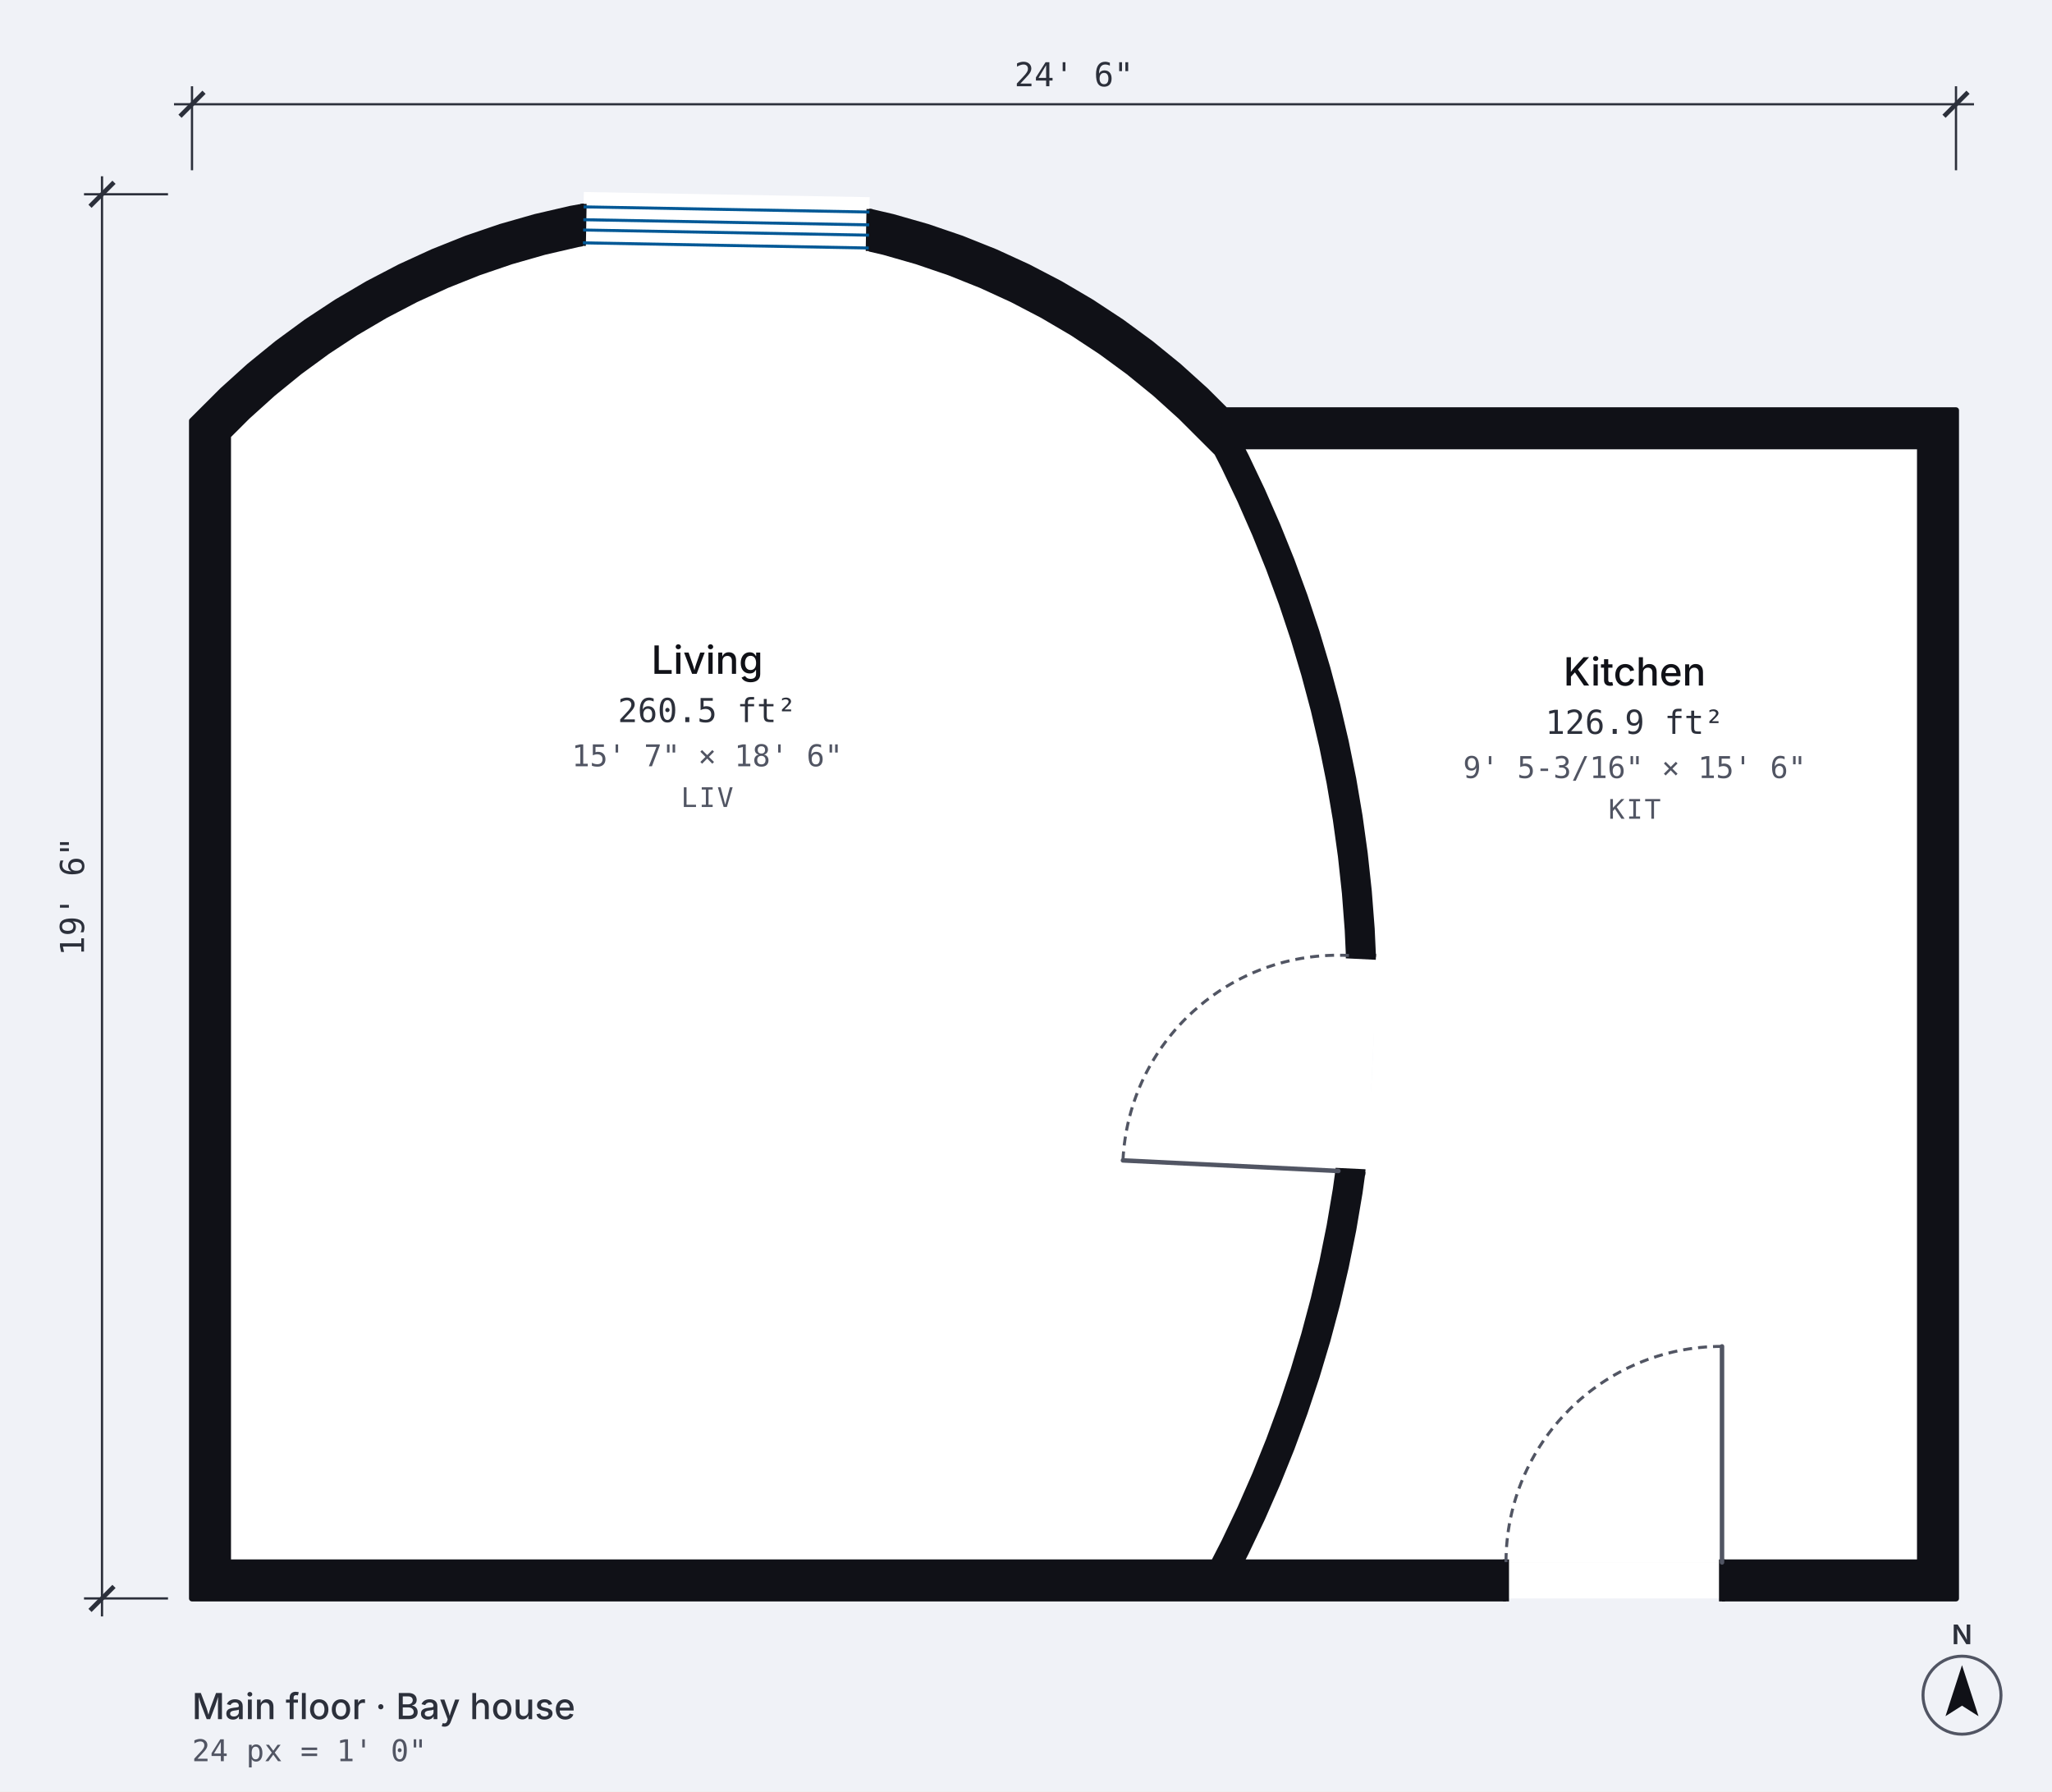
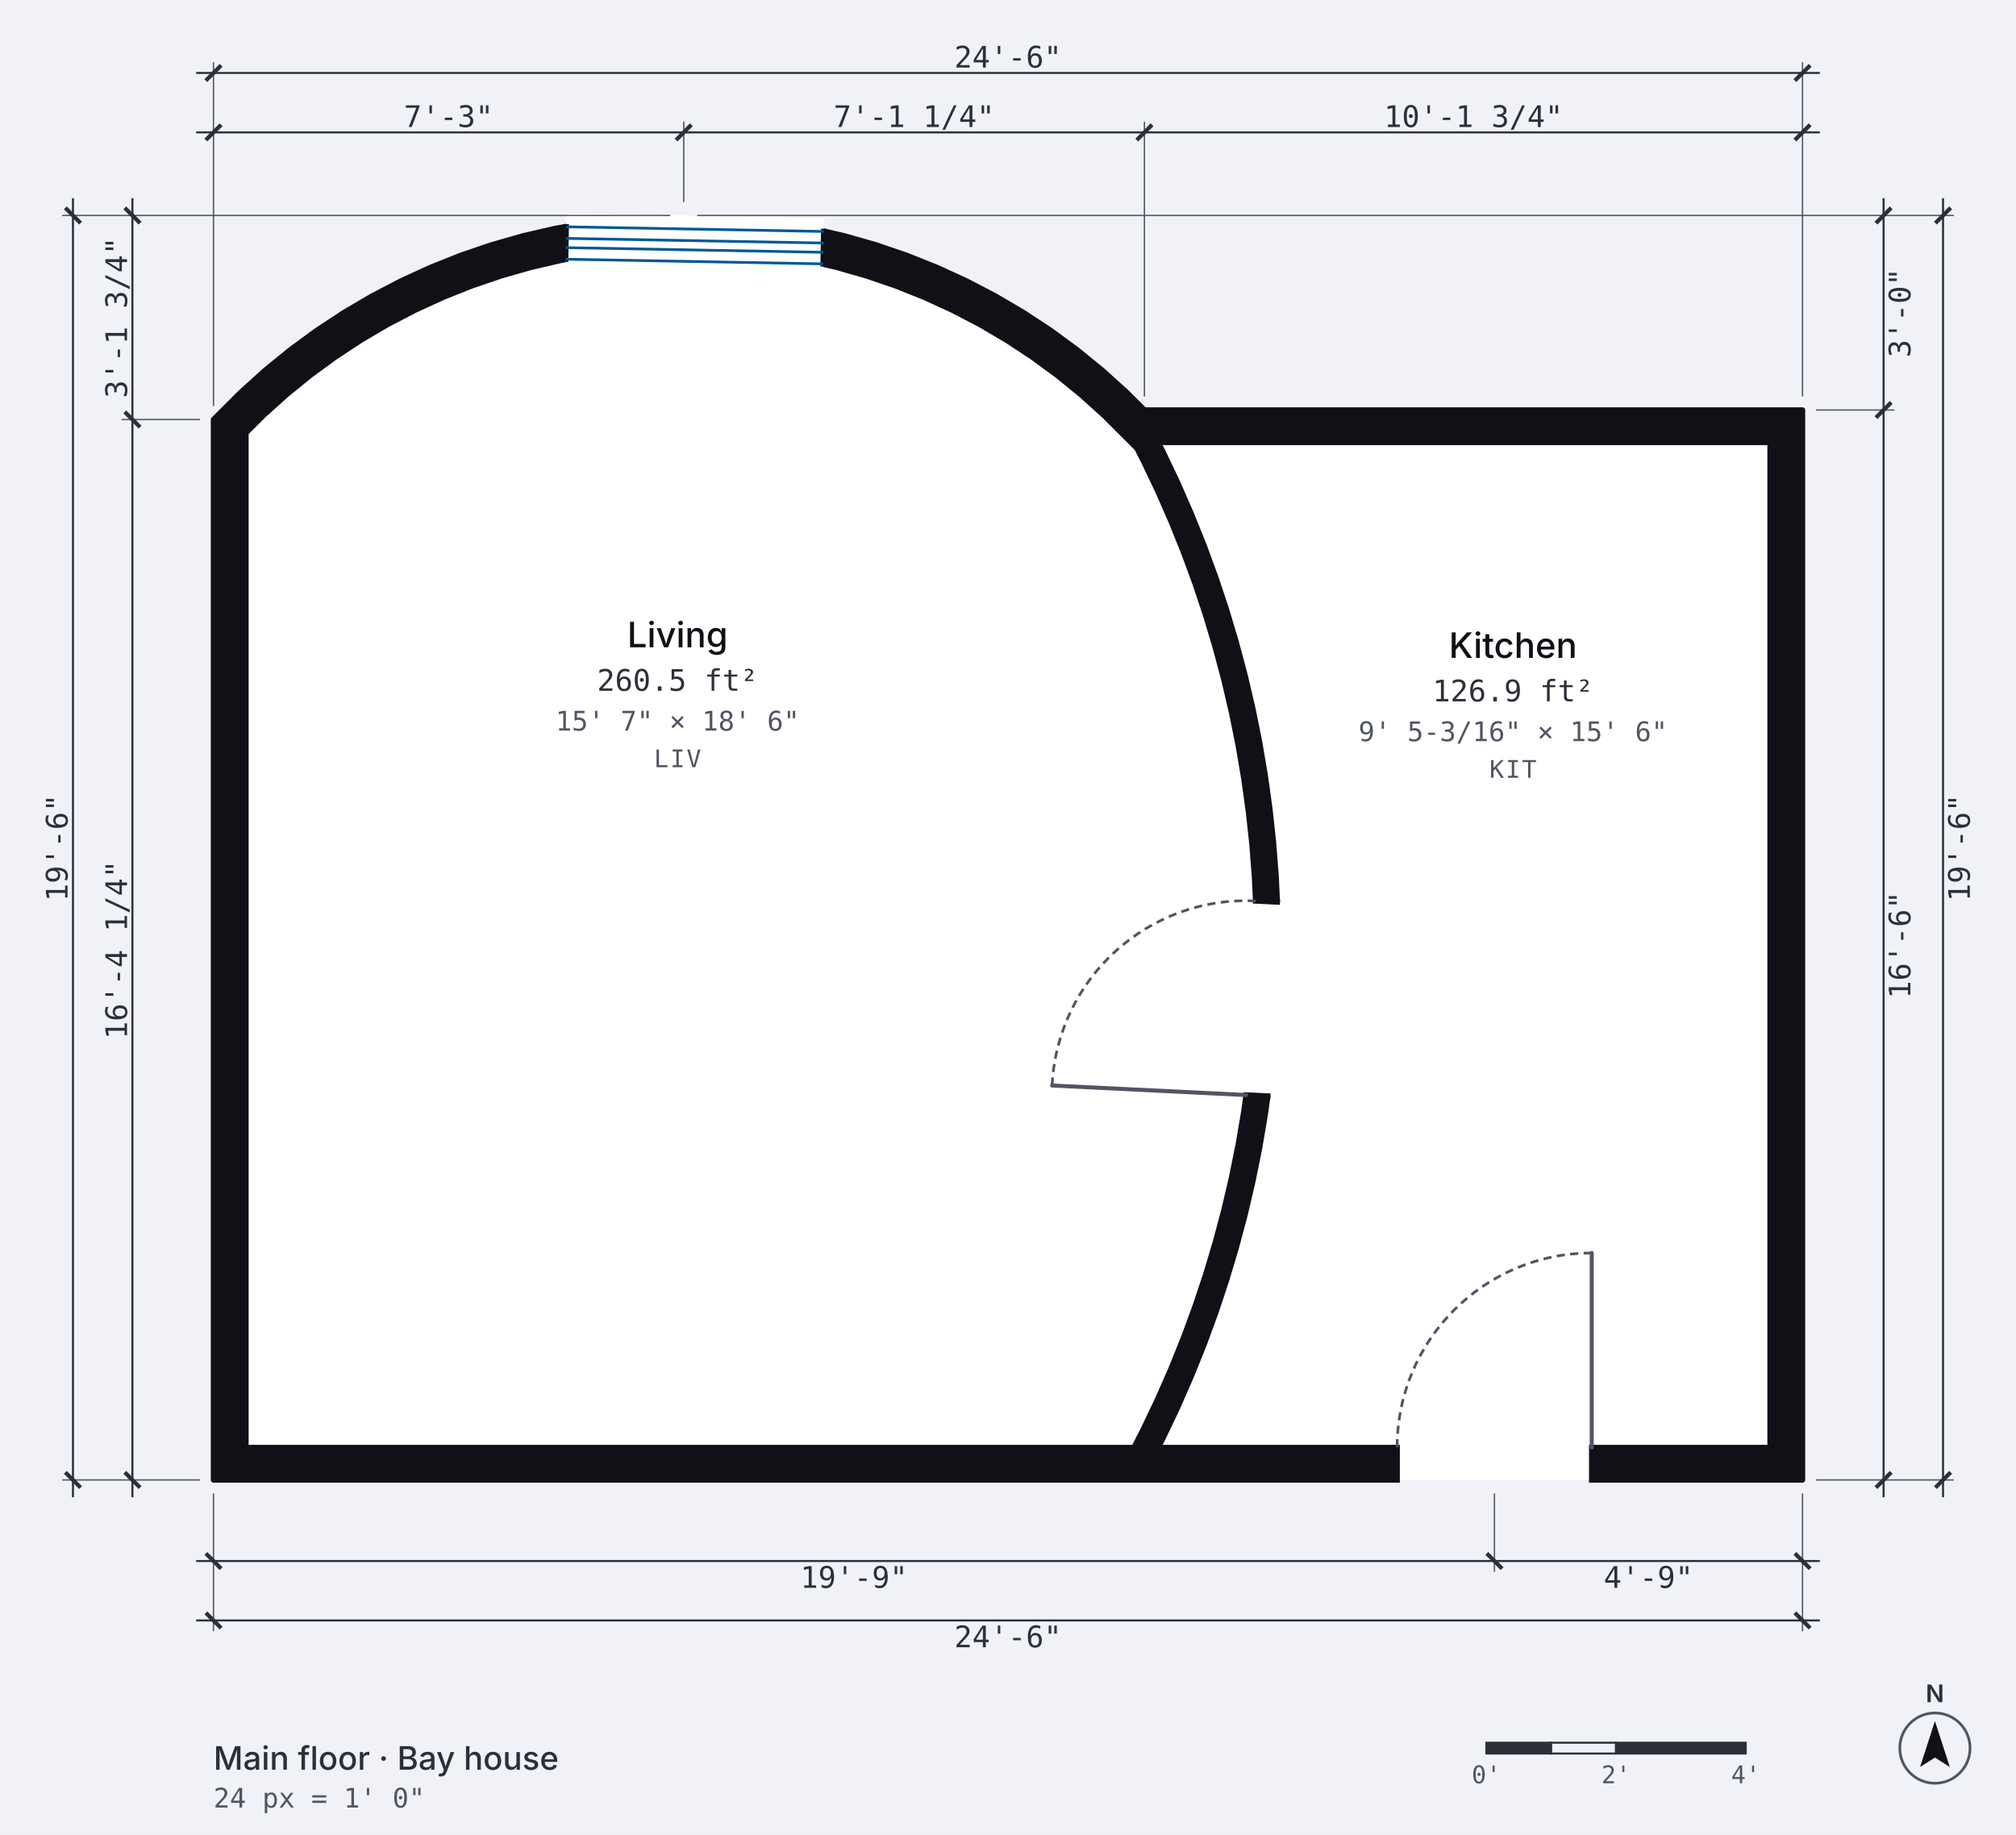
- <svg xmlns="http://www.w3.org/2000/svg" width="684" height="597" viewBox="0 0 684 597" font-family="Inter, sans-serif">
-   <rect width="684" height="597" fill="#f0f2f7" />
+ <svg xmlns="http://www.w3.org/2000/svg" width="746" height="679" viewBox="0 0 746 679" font-family="Inter, sans-serif">
+   <rect width="746" height="679" fill="#f0f2f7" />
  <defs>
-     <mask id="fs-cuts" maskUnits="userSpaceOnUse" x="0" y="0" width="684" height="597">
-       <rect width="684" height="597" fill="#fff" />
-       <path d="M194.65 62.25L289.93 63.97L289.47 89.36L194.19 87.64Z" fill="#000" />
-       <path d="M442.8 390.11L446.31 318.3L460.97 319.01L457.46 390.83Z" fill="#000" />
-       <path d="M574 534.5L502 534.5L502 519L574 519Z" fill="#000" />
+     <mask id="fs-cuts" maskUnits="userSpaceOnUse" x="0" y="0" width="746" height="679">
+       <rect width="746" height="679" fill="#fff" />
+       <path d="M209.65 77.25L304.93 78.97L304.47 104.36L209.19 102.64Z" fill="#000" />
+       <path d="M457.8 405.11L461.31 333.3L475.97 334.01L472.46 405.83Z" fill="#000" />
+       <path d="M589 549.5L517 549.5L517 534L589 534Z" fill="#000" />
    </mask>
    <pattern id="fs-hatch" patternUnits="userSpaceOnUse" width="8" height="8">
      <path d="M-2 2L2 -2M0 8L8 0M6 10L10 6" stroke="#b9bdcb" stroke-width="1" />
    </pattern>
  </defs>
  <g id="floors">
-     <path data-id="KIT" d="M413.58 520.75L640 520.75L640 148.75L413.58 148.75L415.3 152.09L420.72 163.49L425.78 175.04L430.5 186.74L434.85 198.58L438.83 210.55L442.45 222.64L445.7 234.83L448.57 247.11L451.07 259.48L453.18 271.92L454.91 284.42L456.26 296.96L457.23 309.54L457.81 322.14L458 334.75L457.81 347.37L457.23 359.97L456.26 372.55L454.91 385.09L453.18 397.59L451.07 410.03L448.57 422.39L445.7 434.68L442.45 446.87L438.83 458.96L434.85 470.93L430.5 482.77L425.78 494.47L420.72 506.02L415.3 517.42Z" fill="#ffffff" fill-rule="evenodd" />
-     <path data-id="LIV" d="M76 520.75L404.59 520.75L408.12 513.87L413.44 502.7L418.41 491.37L423.03 479.89L427.3 468.28L431.21 456.54L434.75 444.69L437.94 432.74L440.75 420.69L443.2 408.57L445.27 396.37L446.97 384.12L448.3 371.82L449.24 359.48L449.81 347.12L450 334.75L449.81 322.39L449.24 310.03L448.3 297.69L446.97 285.39L445.27 273.14L443.2 260.94L440.75 248.82L437.94 236.77L434.75 224.82L431.21 212.97L427.3 201.23L423.03 189.62L418.41 178.14L413.44 166.81L408.12 155.64L405.71 150.94L393.56 138.81L385.07 131.15L376.2 123.93L366.97 117.17L357.42 110.88L347.56 105.09L337.42 99.8L327.02 95.03L316.4 90.79L305.58 87.1L294.58 83.95L283.44 81.37L272.18 79.36L260.84 77.91L249.43 77.05L238 76.76L226.57 77.05L215.16 77.91L203.82 79.36L192.56 81.37L181.42 83.95L170.42 87.1L159.6 90.79L148.98 95.03L138.58 99.8L128.44 105.09L118.58 110.88L109.03 117.17L99.8 123.93L90.93 131.15L82.44 138.81L76 145.24Z" fill="#ffffff" fill-rule="evenodd" />
-     <path d="M194.61 64L289.9 65.72L289.5 87.61L194.22 85.89Z" fill="#ffffff" />
-     <path d="M444.55 390.2L448.06 318.38L459.22 318.93L455.71 390.74Z" fill="#ffffff" />
-     <path d="M574 532.75L502 532.75L502 520.75L574 520.75Z" fill="#ffffff" />
+     <path data-id="KIT" d="M428.58 535.75L655 535.75L655 163.75L428.58 163.75L430.3 167.09L435.72 178.49L440.78 190.04L445.5 201.74L449.85 213.58L453.83 225.55L457.45 237.64L460.7 249.83L463.57 262.11L466.07 274.48L468.18 286.92L469.91 299.42L471.26 311.96L472.23 324.54L472.81 337.14L473 349.75L472.81 362.37L472.23 374.97L471.26 387.55L469.91 400.09L468.18 412.59L466.07 425.03L463.57 437.39L460.7 449.68L457.45 461.87L453.83 473.96L449.85 485.93L445.5 497.77L440.78 509.47L435.72 521.02L430.3 532.42Z" fill="#ffffff" fill-rule="evenodd" />
+     <path data-id="LIV" d="M91 535.75L419.59 535.75L423.12 528.87L428.44 517.7L433.41 506.37L438.03 494.89L442.3 483.28L446.21 471.54L449.75 459.69L452.94 447.74L455.75 435.69L458.2 423.57L460.27 411.37L461.97 399.12L463.3 386.82L464.24 374.48L464.81 362.12L465 349.75L464.81 337.39L464.24 325.03L463.3 312.69L461.97 300.39L460.27 288.14L458.2 275.94L455.75 263.82L452.94 251.77L449.75 239.82L446.21 227.97L442.3 216.23L438.03 204.62L433.41 193.14L428.44 181.81L423.12 170.64L420.71 165.94L408.56 153.81L400.07 146.15L391.2 138.93L381.97 132.17L372.42 125.88L362.56 120.09L352.42 114.8L342.02 110.03L331.4 105.79L320.58 102.1L309.58 98.95L298.44 96.37L287.18 94.36L275.84 92.91L264.43 92.05L253 91.76L241.57 92.05L230.16 92.91L218.82 94.36L207.56 96.37L196.42 98.95L185.42 102.1L174.6 105.79L163.98 110.03L153.58 114.8L143.44 120.09L133.58 125.88L124.03 132.17L114.8 138.93L105.93 146.15L97.44 153.81L91 160.24Z" fill="#ffffff" fill-rule="evenodd" />
+     <path d="M209.61 79L304.9 80.72L304.5 102.61L209.22 100.89Z" fill="#ffffff" />
+     <path d="M459.55 405.2L463.06 333.38L474.22 333.93L470.71 405.74Z" fill="#ffffff" />
+     <path d="M589 547.75L517 547.75L517 535.75L589 535.75Z" fill="#ffffff" />
  </g>
  <g id="separators" />
  <g id="walls" mask="url(#fs-cuts)">
-     <path d="M76 520.75L76 145.24L64 140.27L64 532.75ZM76 145.24L82.44 138.81L90.93 131.15L99.8 123.93L109.03 117.17L118.58 110.88L128.44 105.09L138.58 99.8L148.98 95.03L159.6 90.79L170.42 87.1L181.42 83.95L192.56 81.37L203.82 79.36L215.16 77.91L226.57 77.05L238 76.76L249.43 77.05L260.84 77.91L272.18 79.36L283.44 81.37L294.58 83.95L305.58 87.1L316.4 90.79L327.02 95.03L337.42 99.8L347.56 105.09L357.42 110.88L366.97 117.17L376.2 123.93L385.07 131.15L393.56 138.81L405.71 150.94L408.48 136.75L401.82 130.11L392.88 122.04L383.54 114.44L373.82 107.31L363.76 100.69L353.38 94.59L342.7 89.02L331.75 84L320.57 79.53L309.17 75.64L297.59 72.33L285.85 69.61L274 67.49L262.05 65.97L250.04 65.06L238 64.75L225.96 65.06L213.95 65.97L202 67.49L190.15 69.61L178.41 72.33L166.83 75.64L155.43 79.53L144.25 84L133.3 89.02L122.62 94.59L112.24 100.69L102.18 107.31L92.46 114.44L83.12 122.04L74.18 130.11L64 140.27ZM413.58 148.75L640 148.75L652 136.75L408.48 136.75ZM640 148.75L640 520.75L652 532.75L652 136.75ZM640 520.75L413.58 520.75L406 532.75L652 532.75ZM404.59 520.75L76 520.75L64 532.75L406 532.75ZM413.58 520.75L415.3 517.42L420.72 506.02L425.78 494.47L430.5 482.77L434.85 470.93L438.83 458.96L442.45 446.87L445.7 434.68L448.57 422.39L451.07 410.03L453.18 397.59L454.91 385.09L456.26 372.55L457.23 359.97L457.81 347.37L458 334.75L457.81 322.14L457.23 309.54L456.26 296.96L454.91 284.42L453.18 271.92L451.07 259.48L448.57 247.11L445.7 234.83L442.45 222.64L438.83 210.55L434.85 198.58L430.5 186.74L425.78 175.04L420.72 163.49L415.3 152.09L413.58 148.75L405.71 150.94L408.12 155.64L413.44 166.81L418.41 178.14L423.03 189.62L427.3 201.23L431.21 212.97L434.75 224.82L437.94 236.77L440.75 248.82L443.2 260.94L445.27 273.14L446.97 285.39L448.3 297.69L449.24 310.03L449.81 322.39L450 334.75L449.81 347.12L449.24 359.48L448.3 371.82L446.97 384.12L445.27 396.37L443.2 408.57L440.75 420.69L437.94 432.74L434.75 444.69L431.21 456.54L427.3 468.28L423.03 479.89L418.41 491.37L413.44 502.7L408.12 513.87L404.59 520.75ZM404.59 520.75L406 532.75L413.58 520.75ZM405.71 150.94L413.58 148.75L408.48 136.75Z" fill="#101117" stroke="#101117" stroke-width="2" stroke-linejoin="round" />
-     <path d="M76 520.75L76 145.24L64 140.27L64 532.75ZM76 145.24L82.44 138.81L90.93 131.15L99.8 123.93L109.03 117.17L118.58 110.88L128.44 105.09L138.58 99.8L148.98 95.03L159.6 90.79L170.42 87.1L181.42 83.95L192.56 81.37L203.82 79.36L215.16 77.91L226.57 77.05L238 76.76L249.43 77.05L260.84 77.91L272.18 79.36L283.44 81.37L294.58 83.95L305.58 87.1L316.4 90.79L327.02 95.03L337.42 99.8L347.56 105.09L357.42 110.88L366.97 117.17L376.2 123.93L385.07 131.15L393.56 138.81L405.71 150.94L408.48 136.75L401.82 130.11L392.88 122.04L383.54 114.44L373.82 107.31L363.76 100.69L353.38 94.59L342.7 89.02L331.75 84L320.57 79.53L309.17 75.64L297.59 72.33L285.85 69.61L274 67.49L262.05 65.97L250.04 65.06L238 64.75L225.96 65.06L213.95 65.97L202 67.49L190.15 69.61L178.41 72.33L166.83 75.64L155.43 79.53L144.25 84L133.3 89.02L122.62 94.59L112.24 100.69L102.18 107.31L92.46 114.44L83.12 122.04L74.18 130.11L64 140.27ZM413.58 148.75L640 148.75L652 136.75L408.48 136.75ZM640 148.75L640 520.75L652 532.75L652 136.75ZM640 520.75L413.58 520.75L406 532.75L652 532.75ZM404.59 520.75L76 520.75L64 532.75L406 532.75ZM413.58 520.75L415.3 517.42L420.72 506.02L425.78 494.47L430.5 482.77L434.85 470.93L438.83 458.96L442.45 446.87L445.7 434.68L448.57 422.39L451.07 410.03L453.18 397.59L454.91 385.09L456.26 372.55L457.23 359.97L457.81 347.37L458 334.75L457.81 322.14L457.23 309.54L456.26 296.96L454.91 284.42L453.18 271.92L451.07 259.48L448.57 247.11L445.7 234.83L442.45 222.64L438.83 210.55L434.85 198.58L430.5 186.74L425.78 175.04L420.72 163.49L415.3 152.09L413.58 148.75L405.71 150.94L408.12 155.64L413.44 166.81L418.41 178.14L423.03 189.62L427.3 201.23L431.21 212.97L434.75 224.82L437.94 236.77L440.75 248.82L443.2 260.94L445.27 273.14L446.97 285.39L448.3 297.69L449.24 310.03L449.81 322.39L450 334.75L449.81 347.12L449.24 359.48L448.3 371.82L446.97 384.12L445.27 396.37L443.2 408.57L440.75 420.69L437.94 432.74L434.75 444.69L431.21 456.54L427.3 468.28L423.03 479.89L418.41 491.37L413.44 502.7L408.12 513.87L404.59 520.75ZM404.59 520.75L406 532.75L413.58 520.75ZM405.71 150.94L413.58 148.75L408.48 136.75Z" fill="#101117" stroke="#101117" stroke-width="0.5" stroke-linejoin="round" />
+     <path d="M91 535.75L91 160.24L79 155.27L79 547.75ZM91 160.24L97.44 153.81L105.93 146.15L114.8 138.93L124.03 132.17L133.58 125.88L143.44 120.09L153.58 114.8L163.98 110.03L174.6 105.79L185.42 102.1L196.42 98.95L207.56 96.37L218.82 94.36L230.16 92.91L241.57 92.05L253 91.76L264.43 92.05L275.84 92.91L287.18 94.36L298.44 96.37L309.58 98.95L320.58 102.1L331.4 105.79L342.02 110.03L352.42 114.8L362.56 120.09L372.42 125.88L381.97 132.17L391.2 138.93L400.07 146.15L408.56 153.81L420.71 165.94L423.48 151.75L416.82 145.11L407.88 137.04L398.54 129.44L388.82 122.31L378.76 115.69L368.38 109.59L357.7 104.02L346.75 99L335.57 94.53L324.17 90.64L312.59 87.33L300.85 84.61L289 82.49L277.05 80.97L265.04 80.06L253 79.75L240.96 80.06L228.95 80.97L217 82.49L205.15 84.61L193.41 87.33L181.83 90.64L170.43 94.53L159.25 99L148.3 104.02L137.62 109.59L127.24 115.69L117.18 122.31L107.46 129.44L98.12 137.04L89.18 145.11L79 155.27ZM428.58 163.75L655 163.75L667 151.75L423.48 151.75ZM655 163.75L655 535.75L667 547.75L667 151.75ZM655 535.75L428.58 535.75L421 547.75L667 547.75ZM419.59 535.75L91 535.75L79 547.75L421 547.75ZM428.58 535.75L430.3 532.42L435.72 521.02L440.78 509.47L445.5 497.77L449.85 485.93L453.83 473.96L457.45 461.87L460.7 449.68L463.57 437.39L466.07 425.03L468.18 412.59L469.91 400.09L471.26 387.55L472.23 374.97L472.81 362.37L473 349.75L472.81 337.14L472.23 324.54L471.26 311.96L469.91 299.42L468.18 286.92L466.07 274.48L463.57 262.11L460.7 249.83L457.45 237.64L453.83 225.55L449.85 213.58L445.5 201.74L440.78 190.04L435.72 178.49L430.3 167.09L428.58 163.75L420.71 165.94L423.12 170.64L428.44 181.81L433.41 193.14L438.03 204.62L442.3 216.23L446.21 227.97L449.75 239.82L452.94 251.77L455.75 263.82L458.2 275.94L460.27 288.14L461.97 300.39L463.3 312.69L464.24 325.03L464.81 337.39L465 349.75L464.81 362.12L464.24 374.48L463.3 386.82L461.97 399.12L460.27 411.37L458.2 423.57L455.75 435.69L452.94 447.74L449.75 459.69L446.21 471.54L442.3 483.28L438.03 494.89L433.41 506.37L428.44 517.7L423.12 528.87L419.59 535.75ZM419.59 535.75L421 547.75L428.58 535.75ZM420.71 165.94L428.58 163.75L423.48 151.75Z" fill="#101117" stroke="#101117" stroke-width="2" stroke-linejoin="round" />
+     <path d="M91 535.75L91 160.24L79 155.27L79 547.75ZM91 160.24L97.44 153.81L105.93 146.15L114.8 138.93L124.03 132.17L133.58 125.88L143.44 120.09L153.58 114.8L163.98 110.03L174.6 105.79L185.42 102.1L196.42 98.95L207.56 96.37L218.82 94.36L230.16 92.91L241.57 92.05L253 91.76L264.43 92.05L275.84 92.91L287.18 94.36L298.44 96.37L309.58 98.95L320.58 102.1L331.4 105.79L342.02 110.03L352.42 114.8L362.56 120.09L372.42 125.88L381.97 132.17L391.2 138.93L400.07 146.15L408.56 153.81L420.71 165.94L423.48 151.75L416.82 145.11L407.88 137.04L398.54 129.44L388.82 122.31L378.76 115.69L368.38 109.59L357.7 104.02L346.75 99L335.57 94.53L324.17 90.64L312.59 87.33L300.85 84.61L289 82.49L277.05 80.97L265.04 80.06L253 79.75L240.96 80.06L228.95 80.97L217 82.49L205.15 84.61L193.41 87.33L181.83 90.64L170.43 94.53L159.25 99L148.3 104.02L137.62 109.59L127.24 115.69L117.18 122.31L107.46 129.44L98.12 137.04L89.18 145.11L79 155.27ZM428.58 163.75L655 163.75L667 151.75L423.48 151.75ZM655 163.75L655 535.75L667 547.75L667 151.75ZM655 535.75L428.58 535.75L421 547.75L667 547.75ZM419.59 535.75L91 535.75L79 547.75L421 547.75ZM428.58 535.75L430.3 532.42L435.72 521.02L440.78 509.47L445.5 497.77L449.85 485.93L453.83 473.96L457.45 461.87L460.7 449.68L463.57 437.39L466.07 425.03L468.18 412.59L469.91 400.09L471.26 387.55L472.23 374.97L472.81 362.37L473 349.75L472.81 337.14L472.23 324.54L471.26 311.96L469.91 299.42L468.18 286.92L466.07 274.48L463.57 262.11L460.7 249.83L457.45 237.64L453.83 225.55L449.85 213.58L445.5 201.74L440.78 190.04L435.72 178.49L430.3 167.09L428.58 163.75L420.71 165.94L423.12 170.64L428.44 181.81L433.41 193.14L438.03 204.62L442.3 216.23L446.21 227.97L449.75 239.82L452.94 251.77L455.75 263.82L458.2 275.94L460.27 288.14L461.97 300.39L463.3 312.69L464.24 325.03L464.81 337.39L465 349.75L464.81 362.12L464.24 374.48L463.3 386.82L461.97 399.12L460.27 411.37L458.2 423.57L455.75 435.69L452.94 447.74L449.75 459.69L446.21 471.54L442.3 483.28L438.03 494.89L433.41 506.37L428.44 517.7L423.12 528.87L419.59 535.75ZM419.59 535.75L421 547.75L428.58 535.75ZM420.71 165.94L428.58 163.75L423.48 151.75Z" fill="#101117" stroke="#101117" stroke-width="0.5" stroke-linejoin="round" />
  </g>
  <g id="openings">
    <g data-id="O1">
-       <path d="M194.54 67.95L194.29 81.94M289.83 69.67L289.57 83.66" stroke="#101117" stroke-width="2" fill="none" />
-       <path d="M194.53 68.95L289.81 70.67M194.31 80.94L289.59 82.66M194.45 73.23L289.73 74.95M194.39 76.66L289.67 78.38" stroke="#005896" stroke-width="1" fill="none" />
+       <path d="M209.54 82.95L209.29 96.94M304.83 84.67L304.57 98.66" stroke="#101117" stroke-width="2" fill="none" />
+       <path d="M209.53 83.95L304.81 85.67M209.31 95.94L304.59 97.66M209.45 88.23L304.73 89.95M209.39 91.66L304.67 93.38" stroke="#005896" stroke-width="1" fill="none" />
    </g>
    <g data-id="O2">
-       <path d="M445.14 390.23L455.12 390.71M448.65 318.41L458.64 318.9" stroke="#101117" stroke-width="2" fill="none" />
-       <path d="M446.13 390.28L374.32 386.76" stroke="#515563" stroke-width="1.5" stroke-linecap="round" fill="none" />
-       <path d="M374.32 386.76A71.9 71.9 0 0 1 449.65 318.46" stroke="#515563" stroke-width="1" fill="none" stroke-dasharray="3 2" />
+       <path d="M460.14 405.23L470.12 405.71M463.65 333.41L473.64 333.9" stroke="#101117" stroke-width="2" fill="none" />
+       <path d="M461.13 405.28L389.32 401.76" stroke="#515563" stroke-width="1.5" stroke-linecap="round" fill="none" />
+       <path d="M389.32 401.76A71.9 71.9 0 0 1 464.65 333.46" stroke="#515563" stroke-width="1" fill="none" stroke-dasharray="3 2" />
    </g>
    <g data-id="O3">
-       <path d="M574 533.75L574 519.75M502 533.75L502 519.75" stroke="#101117" stroke-width="2" fill="none" />
-       <path d="M574 520.75L574 448.75" stroke="#515563" stroke-width="1.5" stroke-linecap="round" fill="none" />
-       <path d="M574 448.75A72 72 0 0 0 502 520.75" stroke="#515563" stroke-width="1" fill="none" stroke-dasharray="3 2" />
+       <path d="M589 548.75L589 534.75M517 548.75L517 534.75" stroke="#101117" stroke-width="2" fill="none" />
+       <path d="M589 535.75L589 463.75" stroke="#515563" stroke-width="1.5" stroke-linecap="round" fill="none" />
+       <path d="M589 463.75A72 72 0 0 0 517 535.75" stroke="#515563" stroke-width="1" fill="none" stroke-dasharray="3 2" />
    </g>
  </g>
  <g id="labels" font-family="Inter, sans-serif">
-     <g data-id="KIT" transform="translate(544.87 245.63)" text-anchor="middle">
+     <g data-id="KIT" transform="translate(559.87 260.63)" text-anchor="middle">
      <text y="-17.13" font-size="13" font-weight="500" fill="#101117">Kitchen</text>
      <text y="-1.04" font-family="'JetBrains Mono', monospace" font-size="11" fill="#2c303b">126.9 ft²</text>
      <text y="13.68" font-family="'JetBrains Mono', monospace" font-size="10" fill="#515563">9' 5-3/16" × 15' 6"</text>
      <text y="27.25" font-family="'JetBrains Mono', monospace" font-size="9" letter-spacing="0.6" fill="#515563">KIT</text>
    </g>
-     <g data-id="LIV" transform="translate(235.73 241.71)" text-anchor="middle">
+     <g data-id="LIV" transform="translate(250.73 256.71)" text-anchor="middle">
      <text y="-17.13" font-size="13" font-weight="500" fill="#101117">Living</text>
      <text y="-1.04" font-family="'JetBrains Mono', monospace" font-size="11" fill="#2c303b">260.5 ft²</text>
      <text y="13.68" font-family="'JetBrains Mono', monospace" font-size="10" fill="#515563">15' 7" × 18' 6"</text>
      <text y="27.25" font-family="'JetBrains Mono', monospace" font-size="9" letter-spacing="0.6" fill="#515563">LIV</text>
    </g>
  </g>
  <g id="dimensions" stroke="#2c303b" font-family="'JetBrains Mono', monospace" font-size="11">
-     <path d="M64 56.75L64 28.75M652 56.75L652 28.75M58 34.75L658 34.75M56 64.75L28 64.75M56 532.75L28 532.75M34 58.75L34 538.75" stroke-width="0.75" fill="none" />
-     <path d="M60 38.75L68 30.75M648 38.75L656 30.75M30 68.75L38 60.75M30 536.75L38 528.75" stroke-width="1.5" fill="none" />
-     <text x="358" y="28.75" text-anchor="middle" stroke="none" fill="#2c303b">24' 6"</text>
-     <text transform="translate(28 298.75) rotate(-90)" text-anchor="middle" stroke="none" fill="#2c303b">19' 6"</text>
+     <path data-role="dim" d="M72.6 49L673.4 49M72.6 27L673.4 27M72.6 577.75L673.4 577.75M72.6 599.75L673.4 599.75M697 554.15L697 73.35M719 554.15L719 73.35M49 554.15L49 73.35M27 554.15L27 73.35" stroke-width="0.75" fill="none" />
+     <path data-role="tick" d="M76.17 51.83L81.83 46.17M250.17 51.83L255.83 46.17M420.65 51.83L426.31 46.17M664.17 51.83L669.83 46.17M76.17 29.83L81.83 24.17M664.17 29.83L669.83 24.17M76.17 574.93L81.83 580.58M550.17 574.93L555.83 580.58M664.17 574.93L669.83 580.58M76.17 596.93L81.83 602.58M664.17 596.93L669.83 602.58M694.17 550.58L699.83 544.93M694.17 154.58L699.83 148.93M694.17 82.58L699.83 76.92M716.17 550.58L721.83 544.93M716.17 82.58L721.83 76.92M51.83 550.58L46.17 544.93M51.83 158.09L46.17 152.44M51.83 82.58L46.17 76.92M29.83 550.58L24.17 544.93M29.83 82.58L24.17 76.92" stroke-width="1.5" fill="none" />
+     <path data-role="ext" d="M79 150.27L79 45M253 74.75L253 45M423.48 146.75L423.48 45M667 146.75L667 45M79 150.27L79 23M667 146.75L667 23M79 552.75L79 581.75M553 552.75L553 581.75M667 552.75L667 581.75M79 552.75L79 603.75M667 552.75L667 603.75M672 547.75L701 547.75M672 151.75L701 151.75M258 79.75L701 79.75M672 547.75L723 547.75M258 79.75L723 79.75M74 547.75L45 547.75M74 155.27L45 155.27M248 79.75L45 79.75M74 547.75L23 547.75M248 79.75L23 79.75" stroke-width="0.5" fill="none" stroke-opacity="0.8" />
+     <text x="166" y="47" text-anchor="middle" stroke="none" fill="#2c303b" font-size="11">7'-3"</text>
+     <text x="338.24" y="47" text-anchor="middle" stroke="none" fill="#2c303b" font-size="11">7'-1 1/4"</text>
+     <text x="545.24" y="47" text-anchor="middle" stroke="none" fill="#2c303b" font-size="11">10'-1 3/4"</text>
+     <text x="373" y="25" text-anchor="middle" stroke="none" fill="#2c303b" font-size="11">24'-6"</text>
+     <text x="316" y="587.67" text-anchor="middle" stroke="none" fill="#2c303b" font-size="11">19'-9"</text>
+     <text x="610" y="587.67" text-anchor="middle" stroke="none" fill="#2c303b" font-size="11">4'-9"</text>
+     <text x="373" y="609.67" text-anchor="middle" stroke="none" fill="#2c303b" font-size="11">24'-6"</text>
+     <text x="706.92" y="349.75" text-anchor="middle" stroke="none" fill="#2c303b" font-size="11" transform="rotate(-90 706.92 349.75)">16'-6"</text>
+     <text x="706.92" y="115.75" text-anchor="middle" stroke="none" fill="#2c303b" font-size="11" transform="rotate(-90 706.92 115.75)">3'-0"</text>
+     <text x="728.92" y="313.75" text-anchor="middle" stroke="none" fill="#2c303b" font-size="11" transform="rotate(-90 728.92 313.75)">19'-6"</text>
+     <text x="47" y="351.51" text-anchor="middle" stroke="none" fill="#2c303b" font-size="11" transform="rotate(-90 47 351.51)">16'-4 1/4"</text>
+     <text x="47" y="117.51" text-anchor="middle" stroke="none" fill="#2c303b" font-size="11" transform="rotate(-90 47 117.51)">3'-1 3/4"</text>
+     <text x="25" y="313.75" text-anchor="middle" stroke="none" fill="#2c303b" font-size="11" transform="rotate(-90 25 313.75)">19'-6"</text>
  </g>
-   <text x="64" y="573" font-size="12" font-weight="500" fill="#2c303b">Main floor · Bay house</text>
-   <text x="64" y="587" font-family="'JetBrains Mono', monospace" font-size="10" fill="#515563">24 px = 1' 0"</text>
-   <g id="north" transform="translate(654 565)">
+   <text x="79" y="655" font-size="12" font-weight="500" fill="#2c303b">Main floor · Bay house</text>
+   <text x="79" y="669" font-family="'JetBrains Mono', monospace" font-size="10" fill="#515563">24 px = 1' 0"</text>
+   <g id="scale-bar">
+     <rect x="550" y="645" width="24" height="4" fill="#2c303b" stroke="#2c303b" stroke-width="0.75" />
+     <rect x="574" y="645" width="24" height="4" fill="#f0f2f7" stroke="#2c303b" stroke-width="0.75" />
+     <rect x="598" y="645" width="48" height="4" fill="#2c303b" stroke="#2c303b" stroke-width="0.75" />
+     <text x="550" y="660" text-anchor="middle" font-family="'JetBrains Mono', monospace" font-size="9" fill="#515563">0'</text>
+     <text x="598" y="660" text-anchor="middle" font-family="'JetBrains Mono', monospace" font-size="9" fill="#515563">2'</text>
+     <text x="646" y="660" text-anchor="middle" font-family="'JetBrains Mono', monospace" font-size="9" fill="#515563">4'</text>
+   </g>
+   <g id="north" transform="translate(716 647)">
    <circle r="13" fill="none" stroke="#515563" stroke-width="1" />
    <path d="M0 -10L5.5 7L0 3.5L-5.5 7Z" fill="#101117" />
    <text y="-17" text-anchor="middle" font-size="9" font-weight="600" fill="#2c303b">N</text>
  </g>
</svg>
